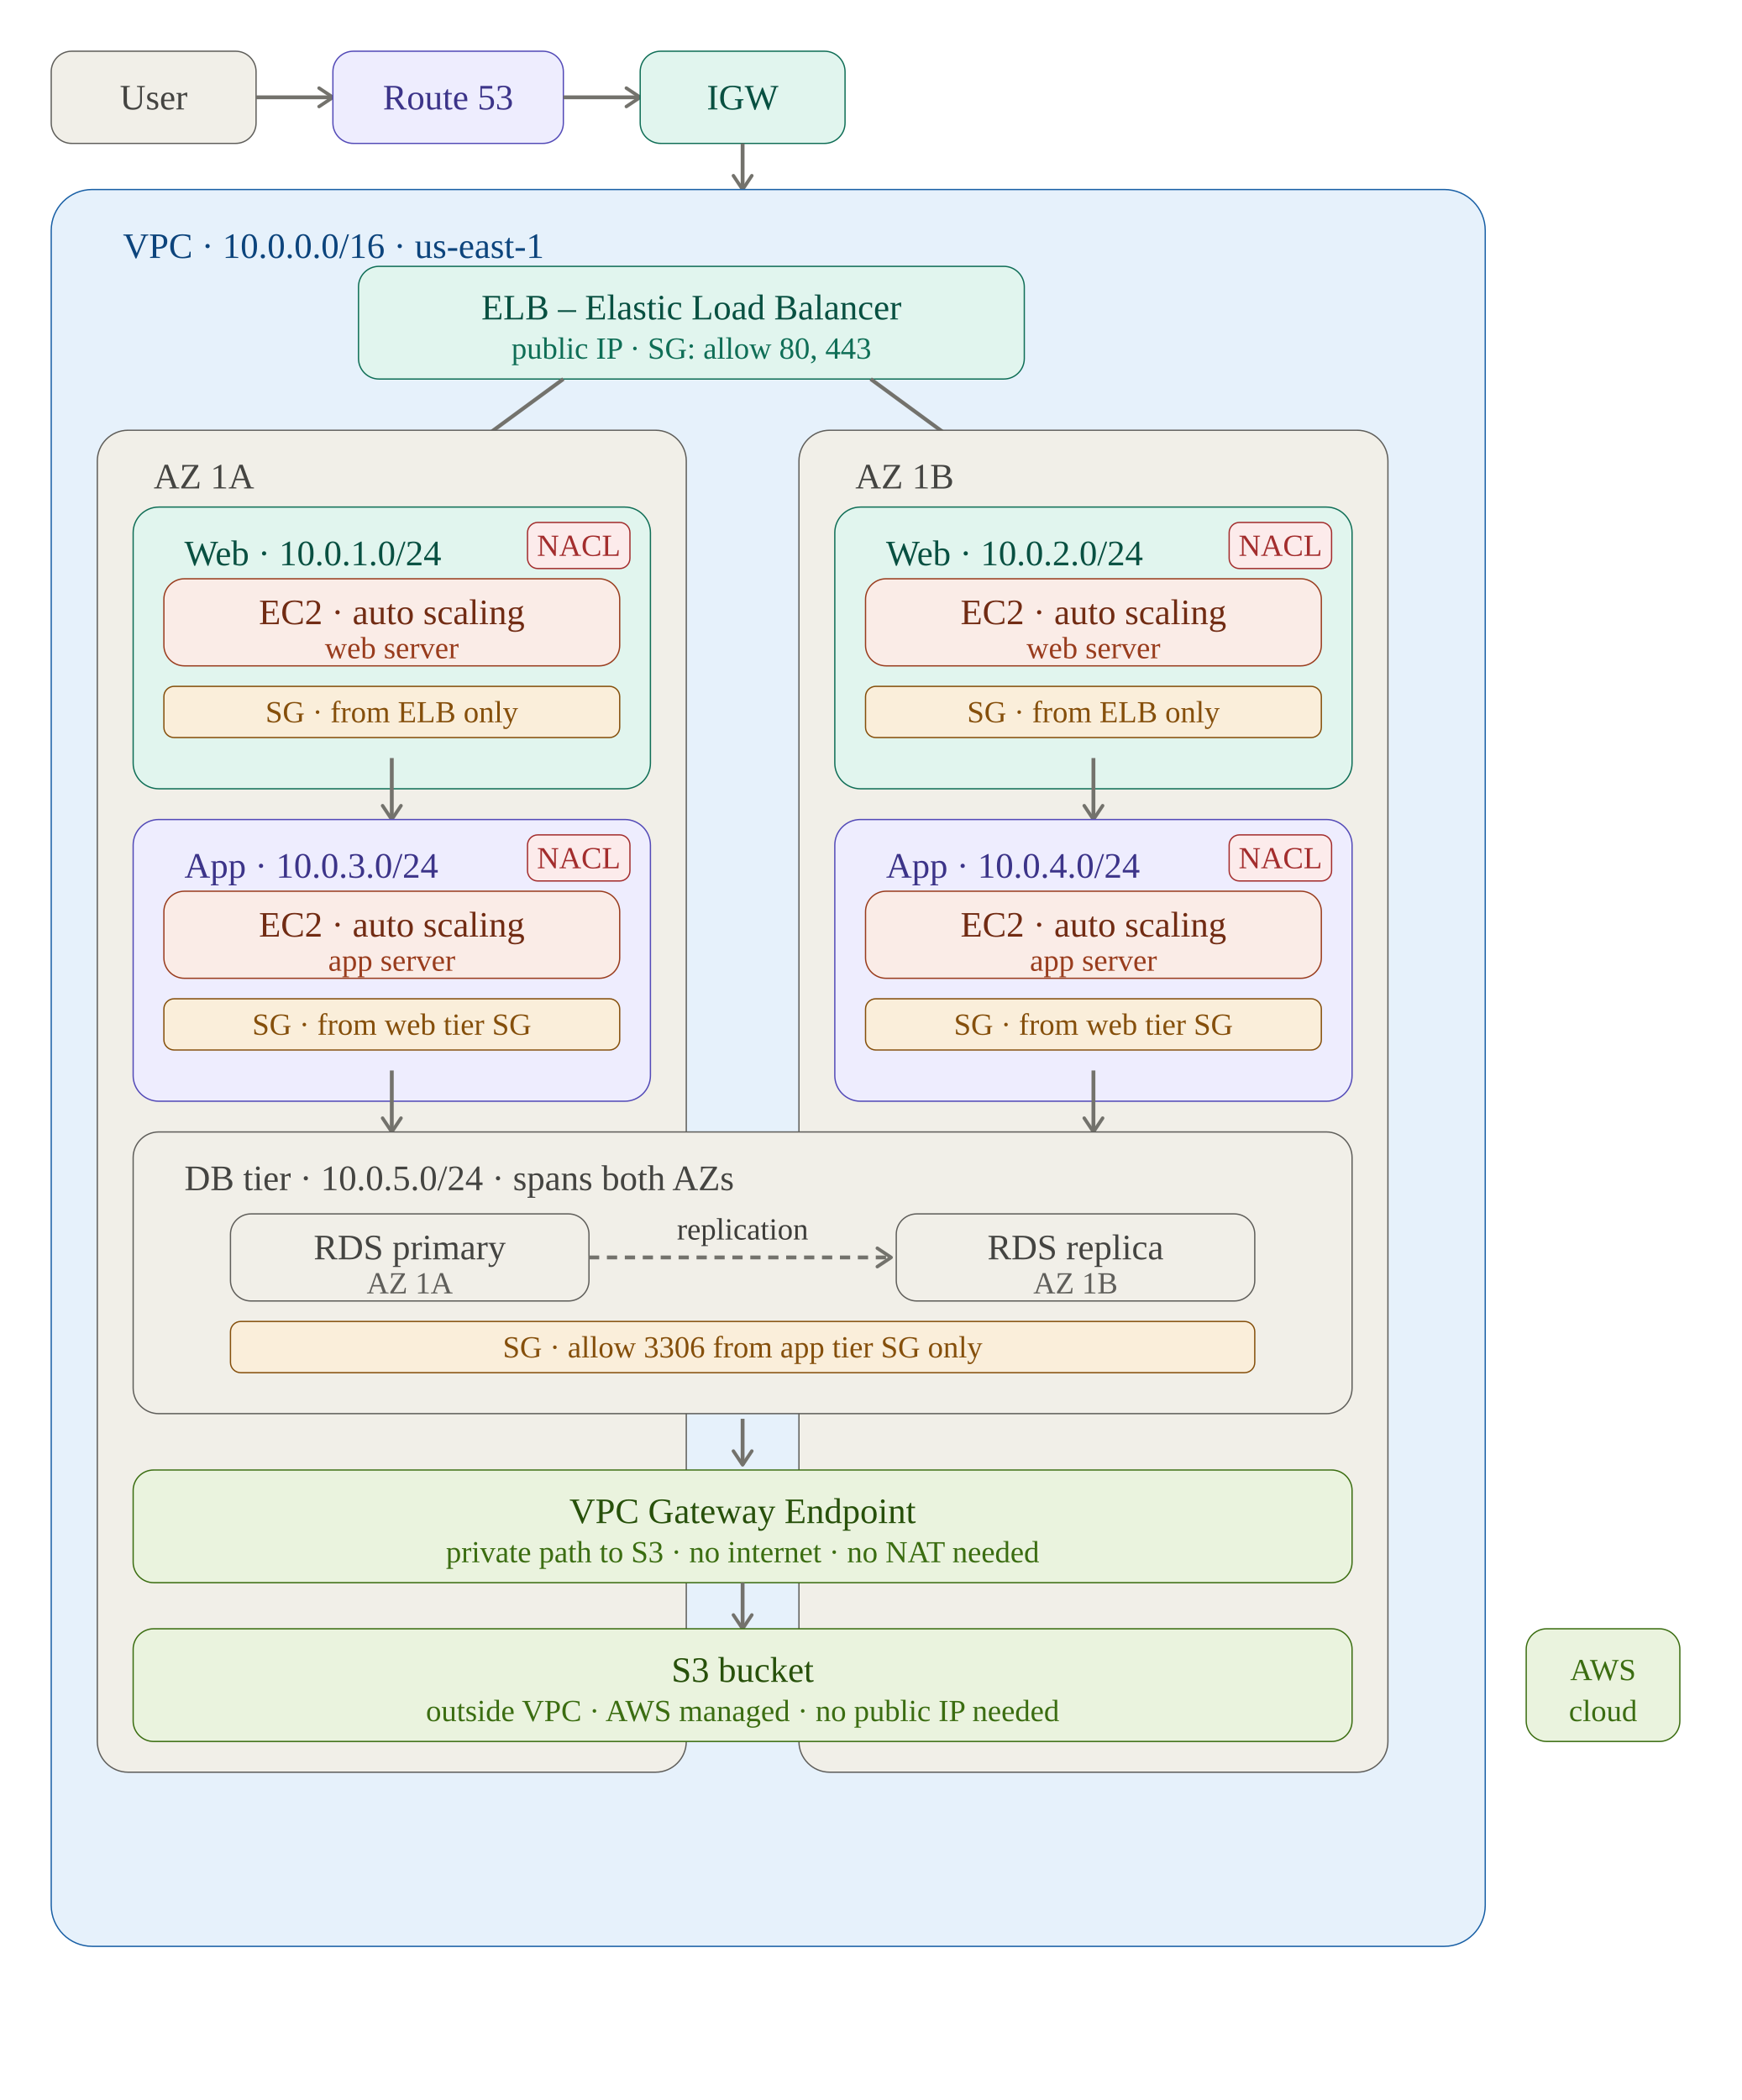
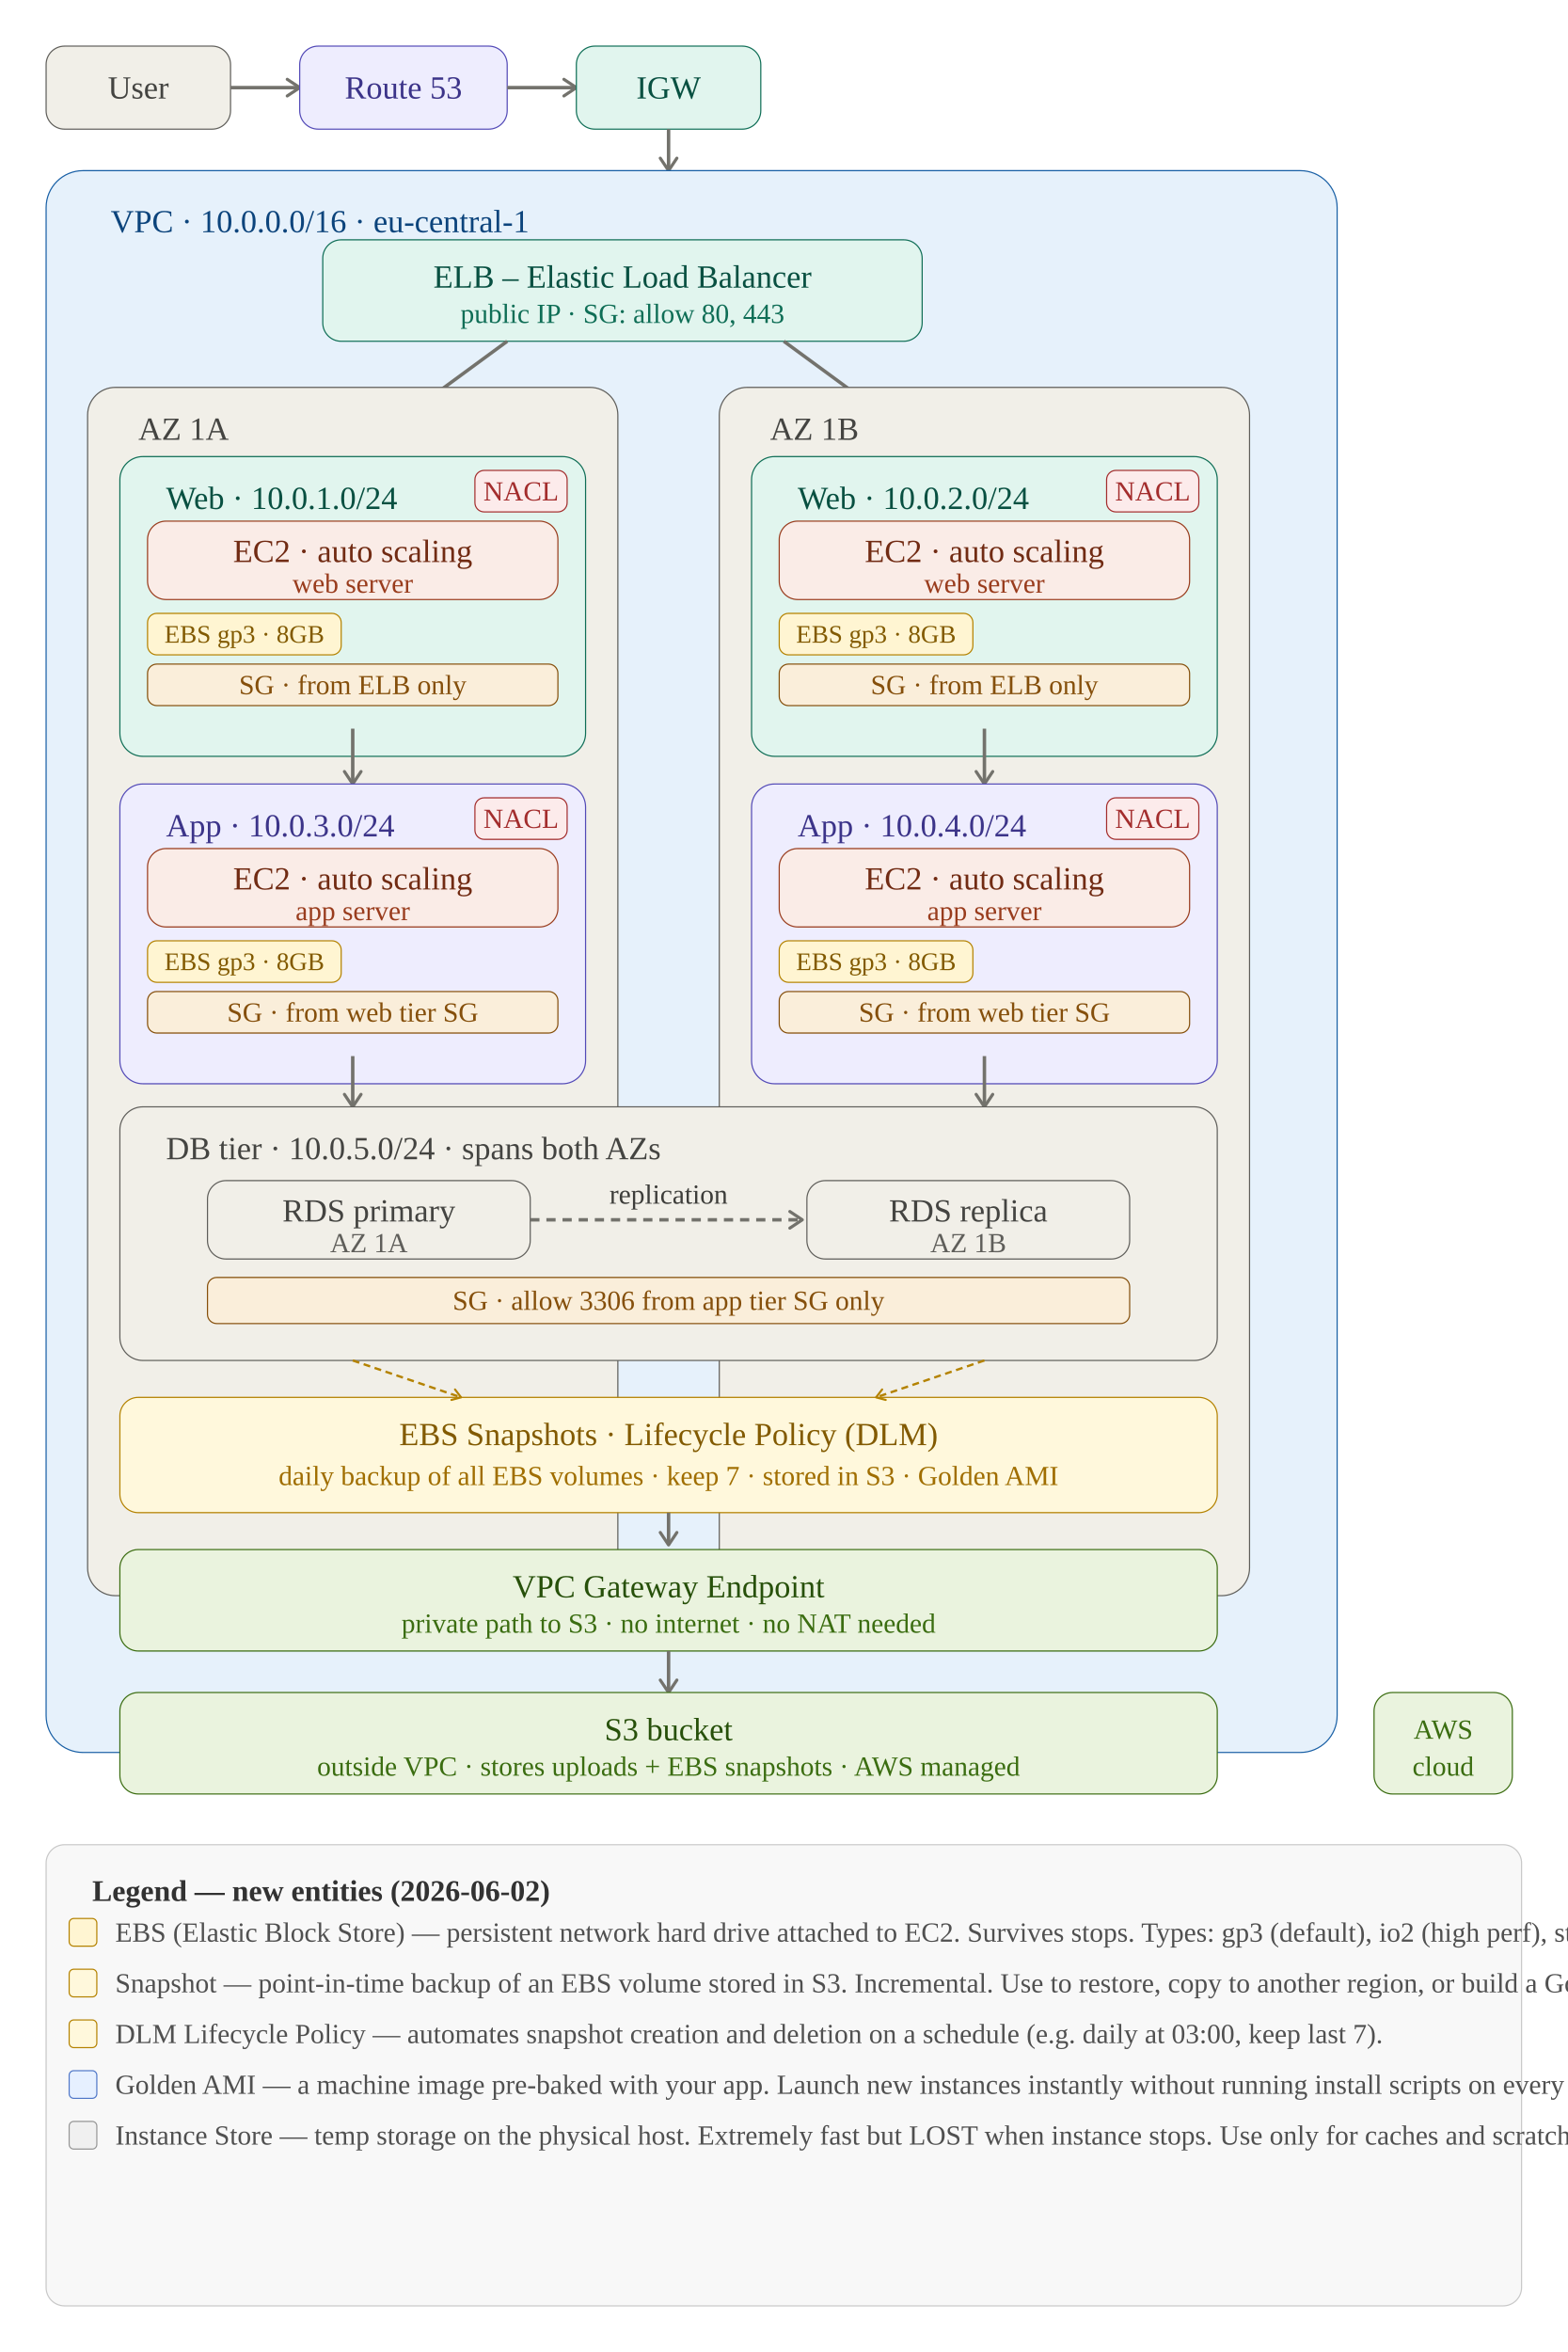
- <svg xmlns="http://www.w3.org/2000/svg" width="100%" viewBox="0 0 680 820" role="img">
+ <svg xmlns="http://www.w3.org/2000/svg" width="100%" viewBox="0 0 680 1020" role="img">
  <defs>
    <marker id="arrow" viewBox="0 0 10 10" refX="8" refY="5" markerWidth="6" markerHeight="6" orient="auto-start-reverse">
      <path d="M2 1L8 5L2 9" fill="none" stroke="context-stroke" stroke-width="1.5" stroke-linecap="round" stroke-linejoin="round" />
    </marker>
  </defs>
  <rect x="20" y="20" width="80" height="36" rx="8" fill="rgb(241,239,232)" stroke="rgb(95,94,90)" stroke-width="0.5" />
  <text x="60" y="38" text-anchor="middle" dominant-baseline="central" fill="rgb(68,68,65)" font-size="14" font-weight="500">User</text>
  <line x1="100" y1="38" x2="130" y2="38" marker-end="url(#arrow)" stroke="rgb(115,114,108)" stroke-width="1.5" fill="none" />
  <rect x="130" y="20" width="90" height="36" rx="8" fill="rgb(238,237,254)" stroke="rgb(83,74,183)" stroke-width="0.5" />
  <text x="175" y="38" text-anchor="middle" dominant-baseline="central" fill="rgb(60,52,137)" font-size="14" font-weight="500">Route 53</text>
  <line x1="220" y1="38" x2="250" y2="38" marker-end="url(#arrow)" stroke="rgb(115,114,108)" stroke-width="1.5" fill="none" />
  <rect x="250" y="20" width="80" height="36" rx="8" fill="rgb(225,245,238)" stroke="rgb(15,110,86)" stroke-width="0.5" />
  <text x="290" y="38" text-anchor="middle" dominant-baseline="central" fill="rgb(8,80,65)" font-size="14" font-weight="500">IGW</text>
  <line x1="290" y1="56" x2="290" y2="74" marker-end="url(#arrow)" stroke="rgb(115,114,108)" stroke-width="1.5" fill="none" />
  <rect x="20" y="74" width="560" height="686" rx="16" fill="rgb(230,241,251)" stroke="rgb(24,95,165)" stroke-width="0.5" />
-   <text x="48" y="96" dominant-baseline="central" fill="rgb(12,68,124)" font-size="14" font-weight="500">VPC · 10.0.0.0/16 · us-east-1</text>
+   <text x="48" y="96" dominant-baseline="central" fill="rgb(12,68,124)" font-size="14" font-weight="500">VPC · 10.0.0.0/16 · eu-central-1</text>
  <rect x="140" y="104" width="260" height="44" rx="8" fill="rgb(225,245,238)" stroke="rgb(15,110,86)" stroke-width="0.5" />
  <text x="270" y="120" text-anchor="middle" dominant-baseline="central" fill="rgb(8,80,65)" font-size="14" font-weight="500">ELB – Elastic Load Balancer</text>
  <text x="270" y="136" text-anchor="middle" dominant-baseline="central" fill="rgb(15,110,86)" font-size="12">public IP · SG: allow 80, 443</text>
  <line x1="220" y1="148" x2="160" y2="192" marker-end="url(#arrow)" stroke="rgb(115,114,108)" stroke-width="1.5" fill="none" />
  <line x1="340" y1="148" x2="400" y2="192" marker-end="url(#arrow)" stroke="rgb(115,114,108)" stroke-width="1.5" fill="none" />
  <rect x="38" y="168" width="230" height="524" rx="12" fill="rgb(241,239,232)" stroke="rgb(95,94,90)" stroke-width="0.5" />
  <text x="60" y="186" dominant-baseline="central" fill="rgb(68,68,65)" font-size="14" font-weight="500">AZ 1A</text>
  <rect x="312" y="168" width="230" height="524" rx="12" fill="rgb(241,239,232)" stroke="rgb(95,94,90)" stroke-width="0.5" />
  <text x="334" y="186" dominant-baseline="central" fill="rgb(68,68,65)" font-size="14" font-weight="500">AZ 1B</text>
-   <rect x="52" y="198" width="202" height="110" rx="10" fill="rgb(225,245,238)" stroke="rgb(15,110,86)" stroke-width="0.5" />
+   <rect x="52" y="198" width="202" height="130" rx="10" fill="rgb(225,245,238)" stroke="rgb(15,110,86)" stroke-width="0.5" />
  <text x="72" y="216" dominant-baseline="central" fill="rgb(8,80,65)" font-size="14" font-weight="500">Web · 10.0.1.0/24</text>
  <rect x="206" y="204" width="40" height="18" rx="4" fill="rgb(252,235,235)" stroke="rgb(163,45,45)" stroke-width="0.5" />
  <text x="226" y="213" text-anchor="middle" dominant-baseline="central" fill="rgb(163,45,45)" font-size="12">NACL</text>
  <rect x="64" y="226" width="178" height="34" rx="8" fill="rgb(250,236,231)" stroke="rgb(153,60,29)" stroke-width="0.5" />
  <text x="153" y="239" text-anchor="middle" dominant-baseline="central" fill="rgb(113,43,19)" font-size="14" font-weight="500">EC2 · auto scaling</text>
  <text x="153" y="253" text-anchor="middle" dominant-baseline="central" fill="rgb(153,60,29)" font-size="12">web server</text>
-   <rect x="64" y="268" width="178" height="20" rx="4" fill="rgb(250,238,218)" stroke="rgb(133,79,11)" stroke-width="0.5" />
-   <text x="153" y="278" text-anchor="middle" dominant-baseline="central" fill="rgb(133,79,11)" font-size="12">SG · from ELB only</text>
-   <line x1="153" y1="296" x2="153" y2="320" marker-end="url(#arrow)" stroke="rgb(115,114,108)" stroke-width="1.5" fill="none" />
-   <rect x="326" y="198" width="202" height="110" rx="10" fill="rgb(225,245,238)" stroke="rgb(15,110,86)" stroke-width="0.5" />
+   <rect x="64" y="266" width="84" height="18" rx="4" fill="rgb(255,245,210)" stroke="rgb(180,130,0)" stroke-width="0.5" />
+   <text x="106" y="275" text-anchor="middle" dominant-baseline="central" fill="rgb(130,90,0)" font-size="11">EBS gp3 · 8GB</text>
+   <rect x="64" y="288" width="178" height="18" rx="4" fill="rgb(250,238,218)" stroke="rgb(133,79,11)" stroke-width="0.5" />
+   <text x="153" y="297" text-anchor="middle" dominant-baseline="central" fill="rgb(133,79,11)" font-size="12">SG · from ELB only</text>
+   <line x1="153" y1="316" x2="153" y2="340" marker-end="url(#arrow)" stroke="rgb(115,114,108)" stroke-width="1.5" fill="none" />
+   <rect x="326" y="198" width="202" height="130" rx="10" fill="rgb(225,245,238)" stroke="rgb(15,110,86)" stroke-width="0.5" />
  <text x="346" y="216" dominant-baseline="central" fill="rgb(8,80,65)" font-size="14" font-weight="500">Web · 10.0.2.0/24</text>
  <rect x="480" y="204" width="40" height="18" rx="4" fill="rgb(252,235,235)" stroke="rgb(163,45,45)" stroke-width="0.5" />
  <text x="500" y="213" text-anchor="middle" dominant-baseline="central" fill="rgb(163,45,45)" font-size="12">NACL</text>
  <rect x="338" y="226" width="178" height="34" rx="8" fill="rgb(250,236,231)" stroke="rgb(153,60,29)" stroke-width="0.5" />
  <text x="427" y="239" text-anchor="middle" dominant-baseline="central" fill="rgb(113,43,19)" font-size="14" font-weight="500">EC2 · auto scaling</text>
  <text x="427" y="253" text-anchor="middle" dominant-baseline="central" fill="rgb(153,60,29)" font-size="12">web server</text>
-   <rect x="338" y="268" width="178" height="20" rx="4" fill="rgb(250,238,218)" stroke="rgb(133,79,11)" stroke-width="0.5" />
-   <text x="427" y="278" text-anchor="middle" dominant-baseline="central" fill="rgb(133,79,11)" font-size="12">SG · from ELB only</text>
-   <line x1="427" y1="296" x2="427" y2="320" marker-end="url(#arrow)" stroke="rgb(115,114,108)" stroke-width="1.5" fill="none" />
-   <rect x="52" y="320" width="202" height="110" rx="10" fill="rgb(238,237,254)" stroke="rgb(83,74,183)" stroke-width="0.5" />
-   <text x="72" y="338" dominant-baseline="central" fill="rgb(60,52,137)" font-size="14" font-weight="500">App · 10.0.3.0/24</text>
-   <rect x="206" y="326" width="40" height="18" rx="4" fill="rgb(252,235,235)" stroke="rgb(163,45,45)" stroke-width="0.5" />
-   <text x="226" y="335" text-anchor="middle" dominant-baseline="central" fill="rgb(163,45,45)" font-size="12">NACL</text>
-   <rect x="64" y="348" width="178" height="34" rx="8" fill="rgb(250,236,231)" stroke="rgb(153,60,29)" stroke-width="0.5" />
-   <text x="153" y="361" text-anchor="middle" dominant-baseline="central" fill="rgb(113,43,19)" font-size="14" font-weight="500">EC2 · auto scaling</text>
-   <text x="153" y="375" text-anchor="middle" dominant-baseline="central" fill="rgb(153,60,29)" font-size="12">app server</text>
-   <rect x="64" y="390" width="178" height="20" rx="4" fill="rgb(250,238,218)" stroke="rgb(133,79,11)" stroke-width="0.5" />
-   <text x="153" y="400" text-anchor="middle" dominant-baseline="central" fill="rgb(133,79,11)" font-size="12">SG · from web tier SG</text>
-   <line x1="153" y1="418" x2="153" y2="442" marker-end="url(#arrow)" stroke="rgb(115,114,108)" stroke-width="1.5" fill="none" />
-   <rect x="326" y="320" width="202" height="110" rx="10" fill="rgb(238,237,254)" stroke="rgb(83,74,183)" stroke-width="0.5" />
-   <text x="346" y="338" dominant-baseline="central" fill="rgb(60,52,137)" font-size="14" font-weight="500">App · 10.0.4.0/24</text>
-   <rect x="480" y="326" width="40" height="18" rx="4" fill="rgb(252,235,235)" stroke="rgb(163,45,45)" stroke-width="0.5" />
-   <text x="500" y="335" text-anchor="middle" dominant-baseline="central" fill="rgb(163,45,45)" font-size="12">NACL</text>
-   <rect x="338" y="348" width="178" height="34" rx="8" fill="rgb(250,236,231)" stroke="rgb(153,60,29)" stroke-width="0.5" />
-   <text x="427" y="361" text-anchor="middle" dominant-baseline="central" fill="rgb(113,43,19)" font-size="14" font-weight="500">EC2 · auto scaling</text>
-   <text x="427" y="375" text-anchor="middle" dominant-baseline="central" fill="rgb(153,60,29)" font-size="12">app server</text>
-   <rect x="338" y="390" width="178" height="20" rx="4" fill="rgb(250,238,218)" stroke="rgb(133,79,11)" stroke-width="0.5" />
-   <text x="427" y="400" text-anchor="middle" dominant-baseline="central" fill="rgb(133,79,11)" font-size="12">SG · from web tier SG</text>
-   <line x1="427" y1="418" x2="427" y2="442" marker-end="url(#arrow)" stroke="rgb(115,114,108)" stroke-width="1.5" fill="none" />
-   <rect x="52" y="442" width="476" height="110" rx="10" fill="rgb(241,239,232)" stroke="rgb(95,94,90)" stroke-width="0.5" />
-   <text x="72" y="460" dominant-baseline="central" fill="rgb(68,68,65)" font-size="14" font-weight="500">DB tier · 10.0.5.0/24 · spans both AZs</text>
-   <rect x="90" y="474" width="140" height="34" rx="8" fill="rgb(241,239,232)" stroke="rgb(95,94,90)" stroke-width="0.5" />
-   <text x="160" y="487" text-anchor="middle" dominant-baseline="central" fill="rgb(68,68,65)" font-size="14" font-weight="500">RDS primary</text>
-   <text x="160" y="501" text-anchor="middle" dominant-baseline="central" fill="rgb(95,94,90)" font-size="12">AZ 1A</text>
-   <rect x="350" y="474" width="140" height="34" rx="8" fill="rgb(241,239,232)" stroke="rgb(95,94,90)" stroke-width="0.5" />
-   <text x="420" y="487" text-anchor="middle" dominant-baseline="central" fill="rgb(68,68,65)" font-size="14" font-weight="500">RDS replica</text>
-   <text x="420" y="501" text-anchor="middle" dominant-baseline="central" fill="rgb(95,94,90)" font-size="12">AZ 1B</text>
-   <line x1="230" y1="491" x2="348" y2="491" stroke-dasharray="4 3" marker-end="url(#arrow)" stroke="rgb(115,114,108)" stroke-width="1.5" fill="none" />
-   <text x="290" y="484" text-anchor="middle" fill="rgb(61,61,58)" font-size="12">replication</text>
-   <rect x="90" y="516" width="400" height="20" rx="4" fill="rgb(250,238,218)" stroke="rgb(133,79,11)" stroke-width="0.5" />
-   <text x="290" y="526" text-anchor="middle" dominant-baseline="central" fill="rgb(133,79,11)" font-size="12">SG · allow 3306 from app tier SG only</text>
-   <rect x="52" y="574" width="476" height="44" rx="8" fill="rgb(234,243,222)" stroke="rgb(59,109,17)" stroke-width="0.5" />
-   <text x="290" y="590" text-anchor="middle" dominant-baseline="central" fill="rgb(39,80,10)" font-size="14" font-weight="500">VPC Gateway Endpoint</text>
-   <text x="290" y="606" text-anchor="middle" dominant-baseline="central" fill="rgb(59,109,17)" font-size="12">private path to S3 · no internet · no NAT needed</text>
-   <line x1="290" y1="554" x2="290" y2="572" marker-end="url(#arrow)" stroke="rgb(115,114,108)" stroke-width="1.5" fill="none" />
-   <line x1="290" y1="618" x2="290" y2="636" marker-end="url(#arrow)" stroke="rgb(115,114,108)" stroke-width="1.5" fill="none" />
-   <rect x="52" y="636" width="476" height="44" rx="8" fill="rgb(234,243,222)" stroke="rgb(59,109,17)" stroke-width="0.5" />
-   <text x="290" y="652" text-anchor="middle" dominant-baseline="central" fill="rgb(39,80,10)" font-size="14" font-weight="500">S3 bucket</text>
-   <text x="290" y="668" text-anchor="middle" dominant-baseline="central" fill="rgb(59,109,17)" font-size="12">outside VPC · AWS managed · no public IP needed</text>
-   <rect x="596" y="636" width="60" height="44" rx="8" fill="rgb(234,243,222)" stroke="rgb(59,109,17)" stroke-width="0.5" />
-   <text x="626" y="652" text-anchor="middle" dominant-baseline="central" fill="rgb(59,109,17)" font-size="12">AWS</text>
-   <text x="626" y="668" text-anchor="middle" dominant-baseline="central" fill="rgb(59,109,17)" font-size="12">cloud</text>
+   <rect x="338" y="266" width="84" height="18" rx="4" fill="rgb(255,245,210)" stroke="rgb(180,130,0)" stroke-width="0.5" />
+   <text x="380" y="275" text-anchor="middle" dominant-baseline="central" fill="rgb(130,90,0)" font-size="11">EBS gp3 · 8GB</text>
+   <rect x="338" y="288" width="178" height="18" rx="4" fill="rgb(250,238,218)" stroke="rgb(133,79,11)" stroke-width="0.5" />
+   <text x="427" y="297" text-anchor="middle" dominant-baseline="central" fill="rgb(133,79,11)" font-size="12">SG · from ELB only</text>
+   <line x1="427" y1="316" x2="427" y2="340" marker-end="url(#arrow)" stroke="rgb(115,114,108)" stroke-width="1.5" fill="none" />
+   <rect x="52" y="340" width="202" height="130" rx="10" fill="rgb(238,237,254)" stroke="rgb(83,74,183)" stroke-width="0.5" />
+   <text x="72" y="358" dominant-baseline="central" fill="rgb(60,52,137)" font-size="14" font-weight="500">App · 10.0.3.0/24</text>
+   <rect x="206" y="346" width="40" height="18" rx="4" fill="rgb(252,235,235)" stroke="rgb(163,45,45)" stroke-width="0.5" />
+   <text x="226" y="355" text-anchor="middle" dominant-baseline="central" fill="rgb(163,45,45)" font-size="12">NACL</text>
+   <rect x="64" y="368" width="178" height="34" rx="8" fill="rgb(250,236,231)" stroke="rgb(153,60,29)" stroke-width="0.5" />
+   <text x="153" y="381" text-anchor="middle" dominant-baseline="central" fill="rgb(113,43,19)" font-size="14" font-weight="500">EC2 · auto scaling</text>
+   <text x="153" y="395" text-anchor="middle" dominant-baseline="central" fill="rgb(153,60,29)" font-size="12">app server</text>
+   <rect x="64" y="408" width="84" height="18" rx="4" fill="rgb(255,245,210)" stroke="rgb(180,130,0)" stroke-width="0.5" />
+   <text x="106" y="417" text-anchor="middle" dominant-baseline="central" fill="rgb(130,90,0)" font-size="11">EBS gp3 · 8GB</text>
+   <rect x="64" y="430" width="178" height="18" rx="4" fill="rgb(250,238,218)" stroke="rgb(133,79,11)" stroke-width="0.5" />
+   <text x="153" y="439" text-anchor="middle" dominant-baseline="central" fill="rgb(133,79,11)" font-size="12">SG · from web tier SG</text>
+   <line x1="153" y1="458" x2="153" y2="480" marker-end="url(#arrow)" stroke="rgb(115,114,108)" stroke-width="1.5" fill="none" />
+   <rect x="326" y="340" width="202" height="130" rx="10" fill="rgb(238,237,254)" stroke="rgb(83,74,183)" stroke-width="0.5" />
+   <text x="346" y="358" dominant-baseline="central" fill="rgb(60,52,137)" font-size="14" font-weight="500">App · 10.0.4.0/24</text>
+   <rect x="480" y="346" width="40" height="18" rx="4" fill="rgb(252,235,235)" stroke="rgb(163,45,45)" stroke-width="0.5" />
+   <text x="500" y="355" text-anchor="middle" dominant-baseline="central" fill="rgb(163,45,45)" font-size="12">NACL</text>
+   <rect x="338" y="368" width="178" height="34" rx="8" fill="rgb(250,236,231)" stroke="rgb(153,60,29)" stroke-width="0.5" />
+   <text x="427" y="381" text-anchor="middle" dominant-baseline="central" fill="rgb(113,43,19)" font-size="14" font-weight="500">EC2 · auto scaling</text>
+   <text x="427" y="395" text-anchor="middle" dominant-baseline="central" fill="rgb(153,60,29)" font-size="12">app server</text>
+   <rect x="338" y="408" width="84" height="18" rx="4" fill="rgb(255,245,210)" stroke="rgb(180,130,0)" stroke-width="0.5" />
+   <text x="380" y="417" text-anchor="middle" dominant-baseline="central" fill="rgb(130,90,0)" font-size="11">EBS gp3 · 8GB</text>
+   <rect x="338" y="430" width="178" height="18" rx="4" fill="rgb(250,238,218)" stroke="rgb(133,79,11)" stroke-width="0.5" />
+   <text x="427" y="439" text-anchor="middle" dominant-baseline="central" fill="rgb(133,79,11)" font-size="12">SG · from web tier SG</text>
+   <line x1="427" y1="458" x2="427" y2="480" marker-end="url(#arrow)" stroke="rgb(115,114,108)" stroke-width="1.5" fill="none" />
+   <rect x="52" y="480" width="476" height="110" rx="10" fill="rgb(241,239,232)" stroke="rgb(95,94,90)" stroke-width="0.5" />
+   <text x="72" y="498" dominant-baseline="central" fill="rgb(68,68,65)" font-size="14" font-weight="500">DB tier · 10.0.5.0/24 · spans both AZs</text>
+   <rect x="90" y="512" width="140" height="34" rx="8" fill="rgb(241,239,232)" stroke="rgb(95,94,90)" stroke-width="0.5" />
+   <text x="160" y="525" text-anchor="middle" dominant-baseline="central" fill="rgb(68,68,65)" font-size="14" font-weight="500">RDS primary</text>
+   <text x="160" y="539" text-anchor="middle" dominant-baseline="central" fill="rgb(95,94,90)" font-size="12">AZ 1A</text>
+   <rect x="350" y="512" width="140" height="34" rx="8" fill="rgb(241,239,232)" stroke="rgb(95,94,90)" stroke-width="0.5" />
+   <text x="420" y="525" text-anchor="middle" dominant-baseline="central" fill="rgb(68,68,65)" font-size="14" font-weight="500">RDS replica</text>
+   <text x="420" y="539" text-anchor="middle" dominant-baseline="central" fill="rgb(95,94,90)" font-size="12">AZ 1B</text>
+   <line x1="230" y1="529" x2="348" y2="529" stroke-dasharray="4 3" marker-end="url(#arrow)" stroke="rgb(115,114,108)" stroke-width="1.5" fill="none" />
+   <text x="290" y="522" text-anchor="middle" fill="rgb(61,61,58)" font-size="12">replication</text>
+   <rect x="90" y="554" width="400" height="20" rx="4" fill="rgb(250,238,218)" stroke="rgb(133,79,11)" stroke-width="0.5" />
+   <text x="290" y="564" text-anchor="middle" dominant-baseline="central" fill="rgb(133,79,11)" font-size="12">SG · allow 3306 from app tier SG only</text>
+   <rect x="52" y="606" width="476" height="50" rx="8" fill="rgb(255,248,220)" stroke="rgb(180,130,0)" stroke-width="0.5" />
+   <text x="290" y="622" text-anchor="middle" dominant-baseline="central" fill="rgb(130,90,0)" font-size="14" font-weight="500">EBS Snapshots · Lifecycle Policy (DLM)</text>
+   <text x="290" y="640" text-anchor="middle" dominant-baseline="central" fill="rgb(160,110,0)" font-size="12">daily backup of all EBS volumes · keep 7 · stored in S3 · Golden AMI</text>
+   <line x1="153" y1="590" x2="200" y2="606" marker-end="url(#arrow)" stroke="rgb(180,130,0)" stroke-width="1" stroke-dasharray="3 2" fill="none" />
+   <line x1="427" y1="590" x2="380" y2="606" marker-end="url(#arrow)" stroke="rgb(180,130,0)" stroke-width="1" stroke-dasharray="3 2" fill="none" />
+   <rect x="52" y="672" width="476" height="44" rx="8" fill="rgb(234,243,222)" stroke="rgb(59,109,17)" stroke-width="0.5" />
+   <text x="290" y="688" text-anchor="middle" dominant-baseline="central" fill="rgb(39,80,10)" font-size="14" font-weight="500">VPC Gateway Endpoint</text>
+   <text x="290" y="704" text-anchor="middle" dominant-baseline="central" fill="rgb(59,109,17)" font-size="12">private path to S3 · no internet · no NAT needed</text>
+   <line x1="290" y1="656" x2="290" y2="670" marker-end="url(#arrow)" stroke="rgb(115,114,108)" stroke-width="1.5" fill="none" />
+   <line x1="290" y1="716" x2="290" y2="734" marker-end="url(#arrow)" stroke="rgb(115,114,108)" stroke-width="1.5" fill="none" />
+   <rect x="52" y="734" width="476" height="44" rx="8" fill="rgb(234,243,222)" stroke="rgb(59,109,17)" stroke-width="0.5" />
+   <text x="290" y="750" text-anchor="middle" dominant-baseline="central" fill="rgb(39,80,10)" font-size="14" font-weight="500">S3 bucket</text>
+   <text x="290" y="766" text-anchor="middle" dominant-baseline="central" fill="rgb(59,109,17)" font-size="12">outside VPC · stores uploads + EBS snapshots · AWS managed</text>
+   <rect x="596" y="734" width="60" height="44" rx="8" fill="rgb(234,243,222)" stroke="rgb(59,109,17)" stroke-width="0.5" />
+   <text x="626" y="750" text-anchor="middle" dominant-baseline="central" fill="rgb(59,109,17)" font-size="12">AWS</text>
+   <text x="626" y="766" text-anchor="middle" dominant-baseline="central" fill="rgb(59,109,17)" font-size="12">cloud</text>
+   <rect x="20" y="800" width="640" height="200" rx="8" fill="rgb(248,248,248)" stroke="rgb(200,200,200)" stroke-width="0.5" />
+   <text x="40" y="820" dominant-baseline="central" fill="rgb(50,50,50)" font-size="13" font-weight="600">Legend — new entities (2026-06-02)</text>
+   <rect x="30" y="832" width="12" height="12" rx="2" fill="rgb(255,245,210)" stroke="rgb(180,130,0)" stroke-width="0.5" />
+   <text x="50" y="838" dominant-baseline="central" fill="rgb(80,80,80)" font-size="12">EBS (Elastic Block Store) — persistent network hard drive attached to EC2. Survives stops. Types: gp3 (default), io2 (high perf), st1 (throughput).</text>
+   <rect x="30" y="854" width="12" height="12" rx="2" fill="rgb(255,248,220)" stroke="rgb(180,130,0)" stroke-width="0.5" />
+   <text x="50" y="860" dominant-baseline="central" fill="rgb(80,80,80)" font-size="12">Snapshot — point-in-time backup of an EBS volume stored in S3. Incremental. Use to restore, copy to another region, or build a Golden AMI.</text>
+   <rect x="30" y="876" width="12" height="12" rx="2" fill="rgb(255,248,220)" stroke="rgb(180,130,0)" stroke-width="0.5" />
+   <text x="50" y="882" dominant-baseline="central" fill="rgb(80,80,80)" font-size="12">DLM Lifecycle Policy — automates snapshot creation and deletion on a schedule (e.g. daily at 03:00, keep last 7).</text>
+   <rect x="30" y="898" width="12" height="12" rx="2" fill="rgb(230,240,255)" stroke="rgb(80,120,200)" stroke-width="0.5" />
+   <text x="50" y="904" dominant-baseline="central" fill="rgb(80,80,80)" font-size="12">Golden AMI — a machine image pre-baked with your app. Launch new instances instantly without running install scripts on every boot.</text>
+   <rect x="30" y="920" width="12" height="12" rx="2" fill="rgb(240,240,240)" stroke="rgb(150,150,150)" stroke-width="0.5" />
+   <text x="50" y="926" dominant-baseline="central" fill="rgb(80,80,80)" font-size="12">Instance Store — temp storage on the physical host. Extremely fast but LOST when instance stops. Use only for caches and scratch data.</text>
</svg>
